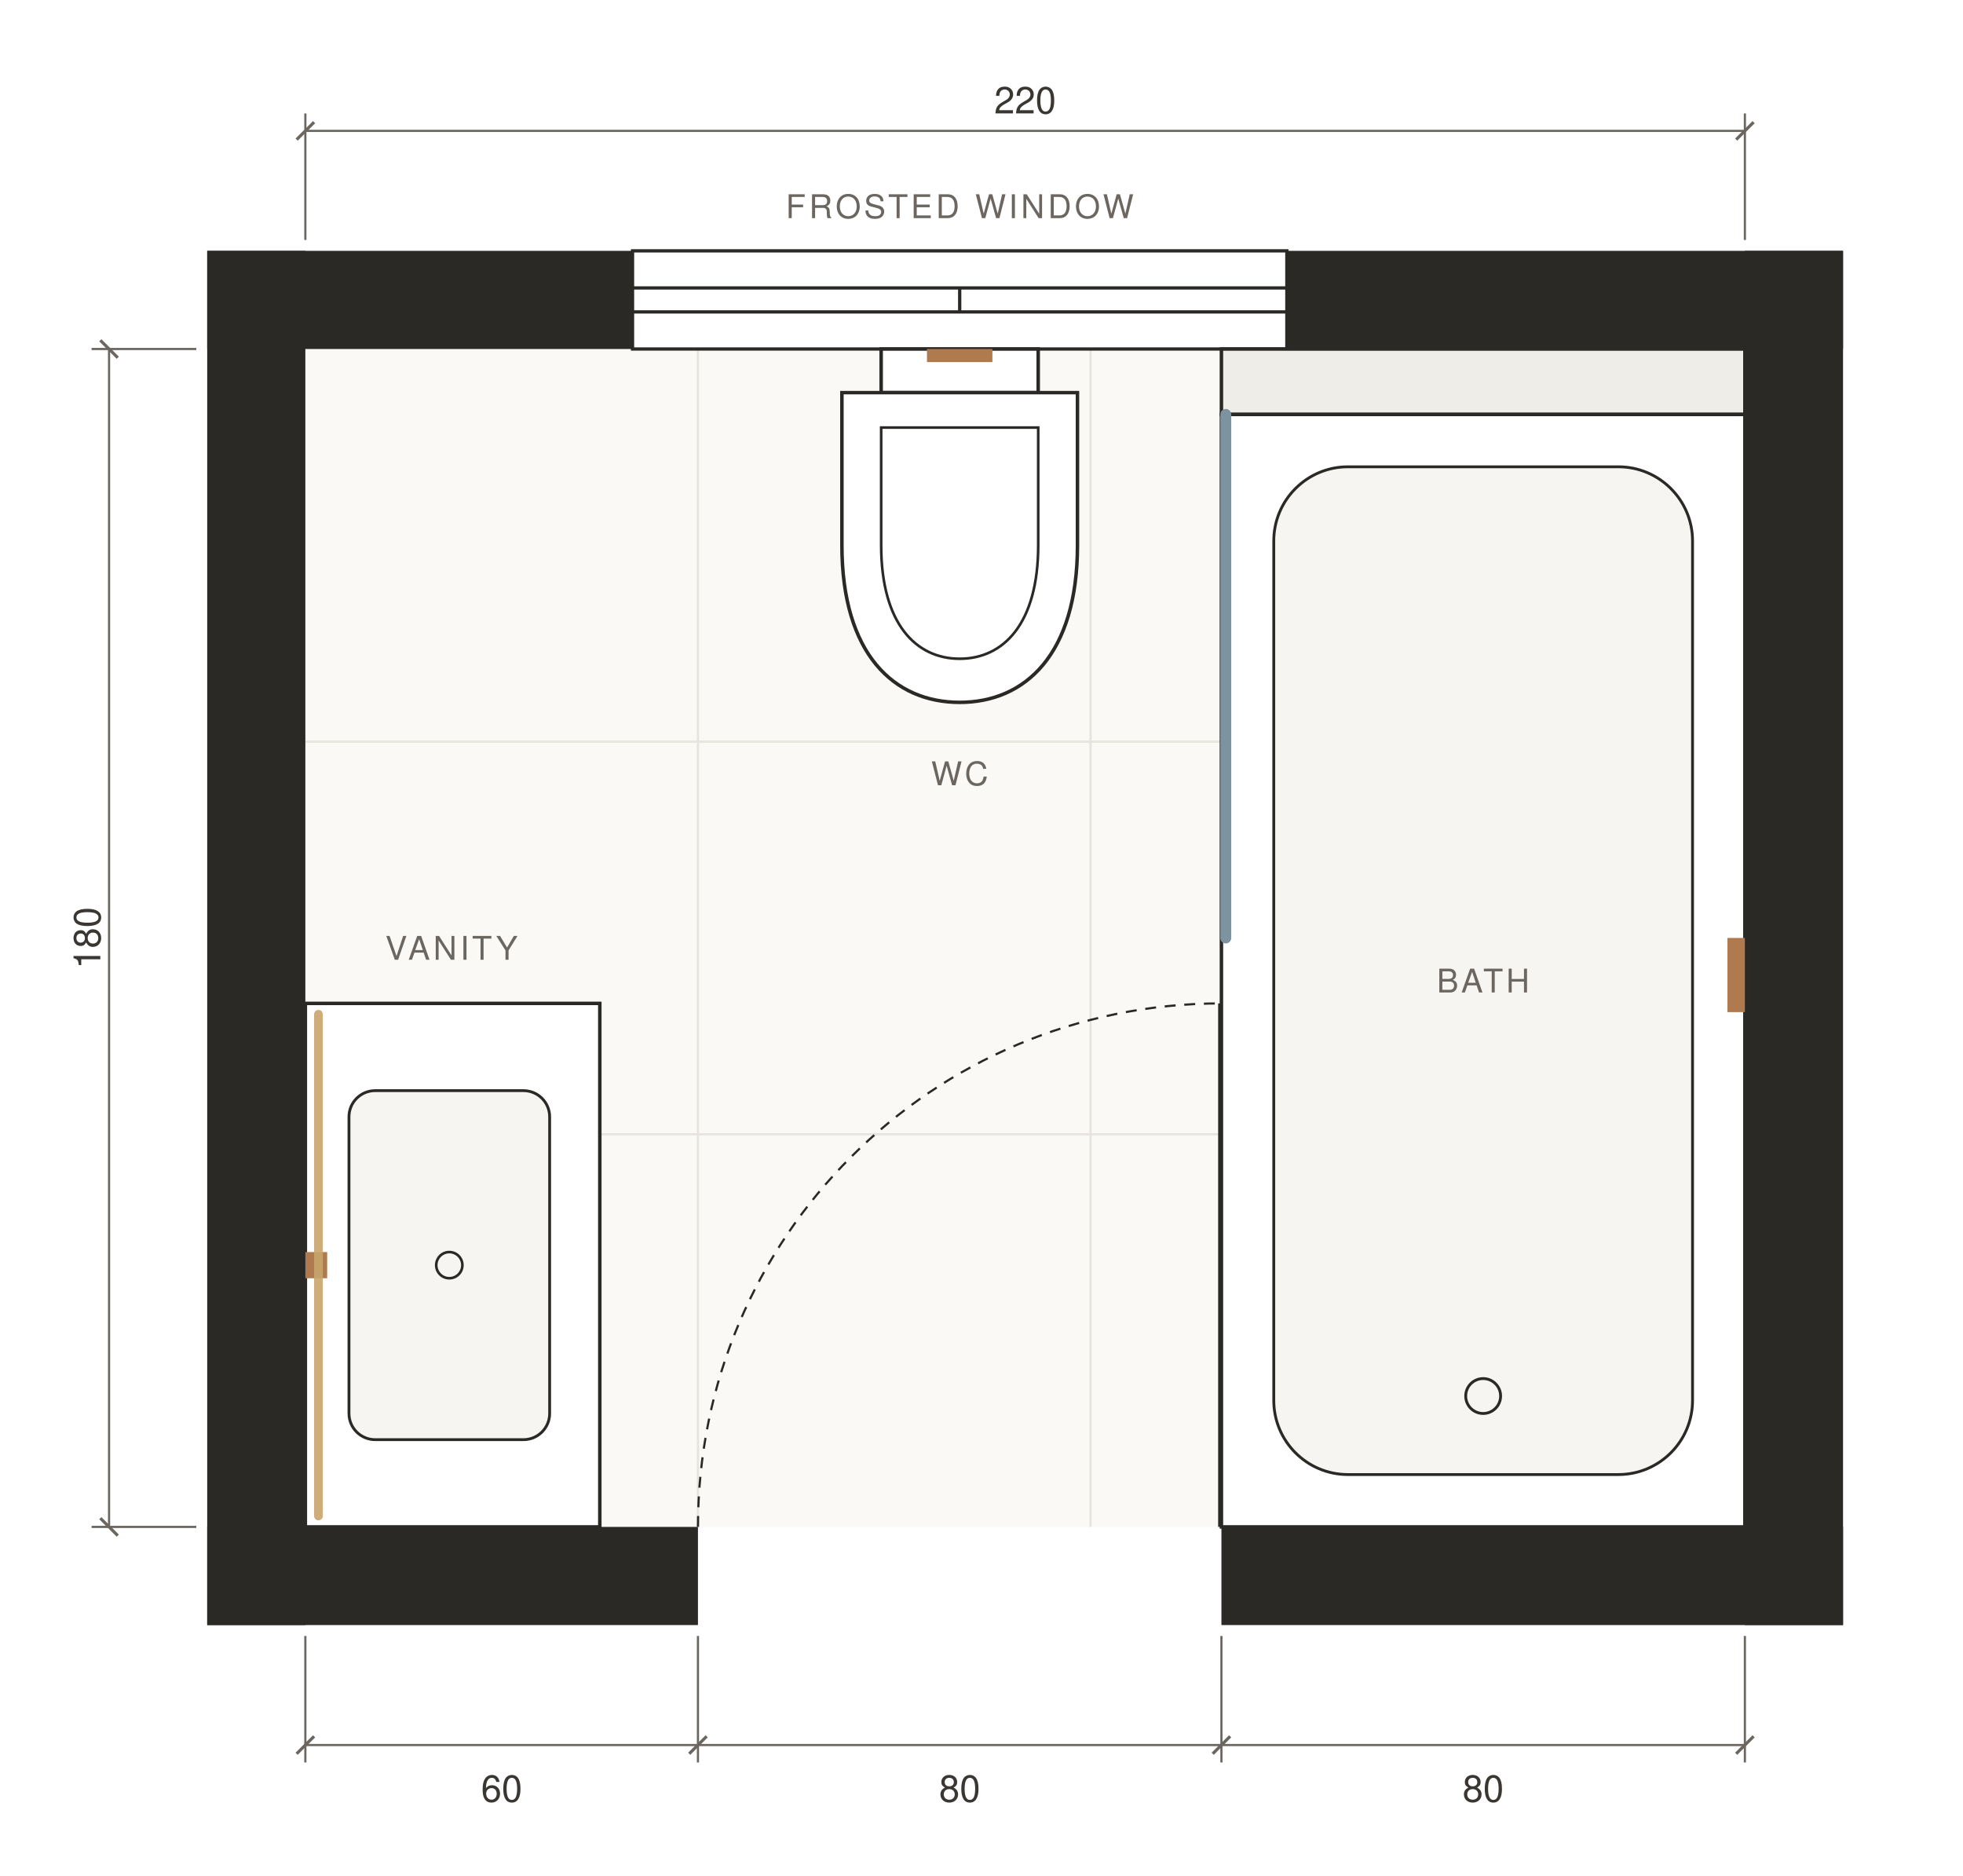
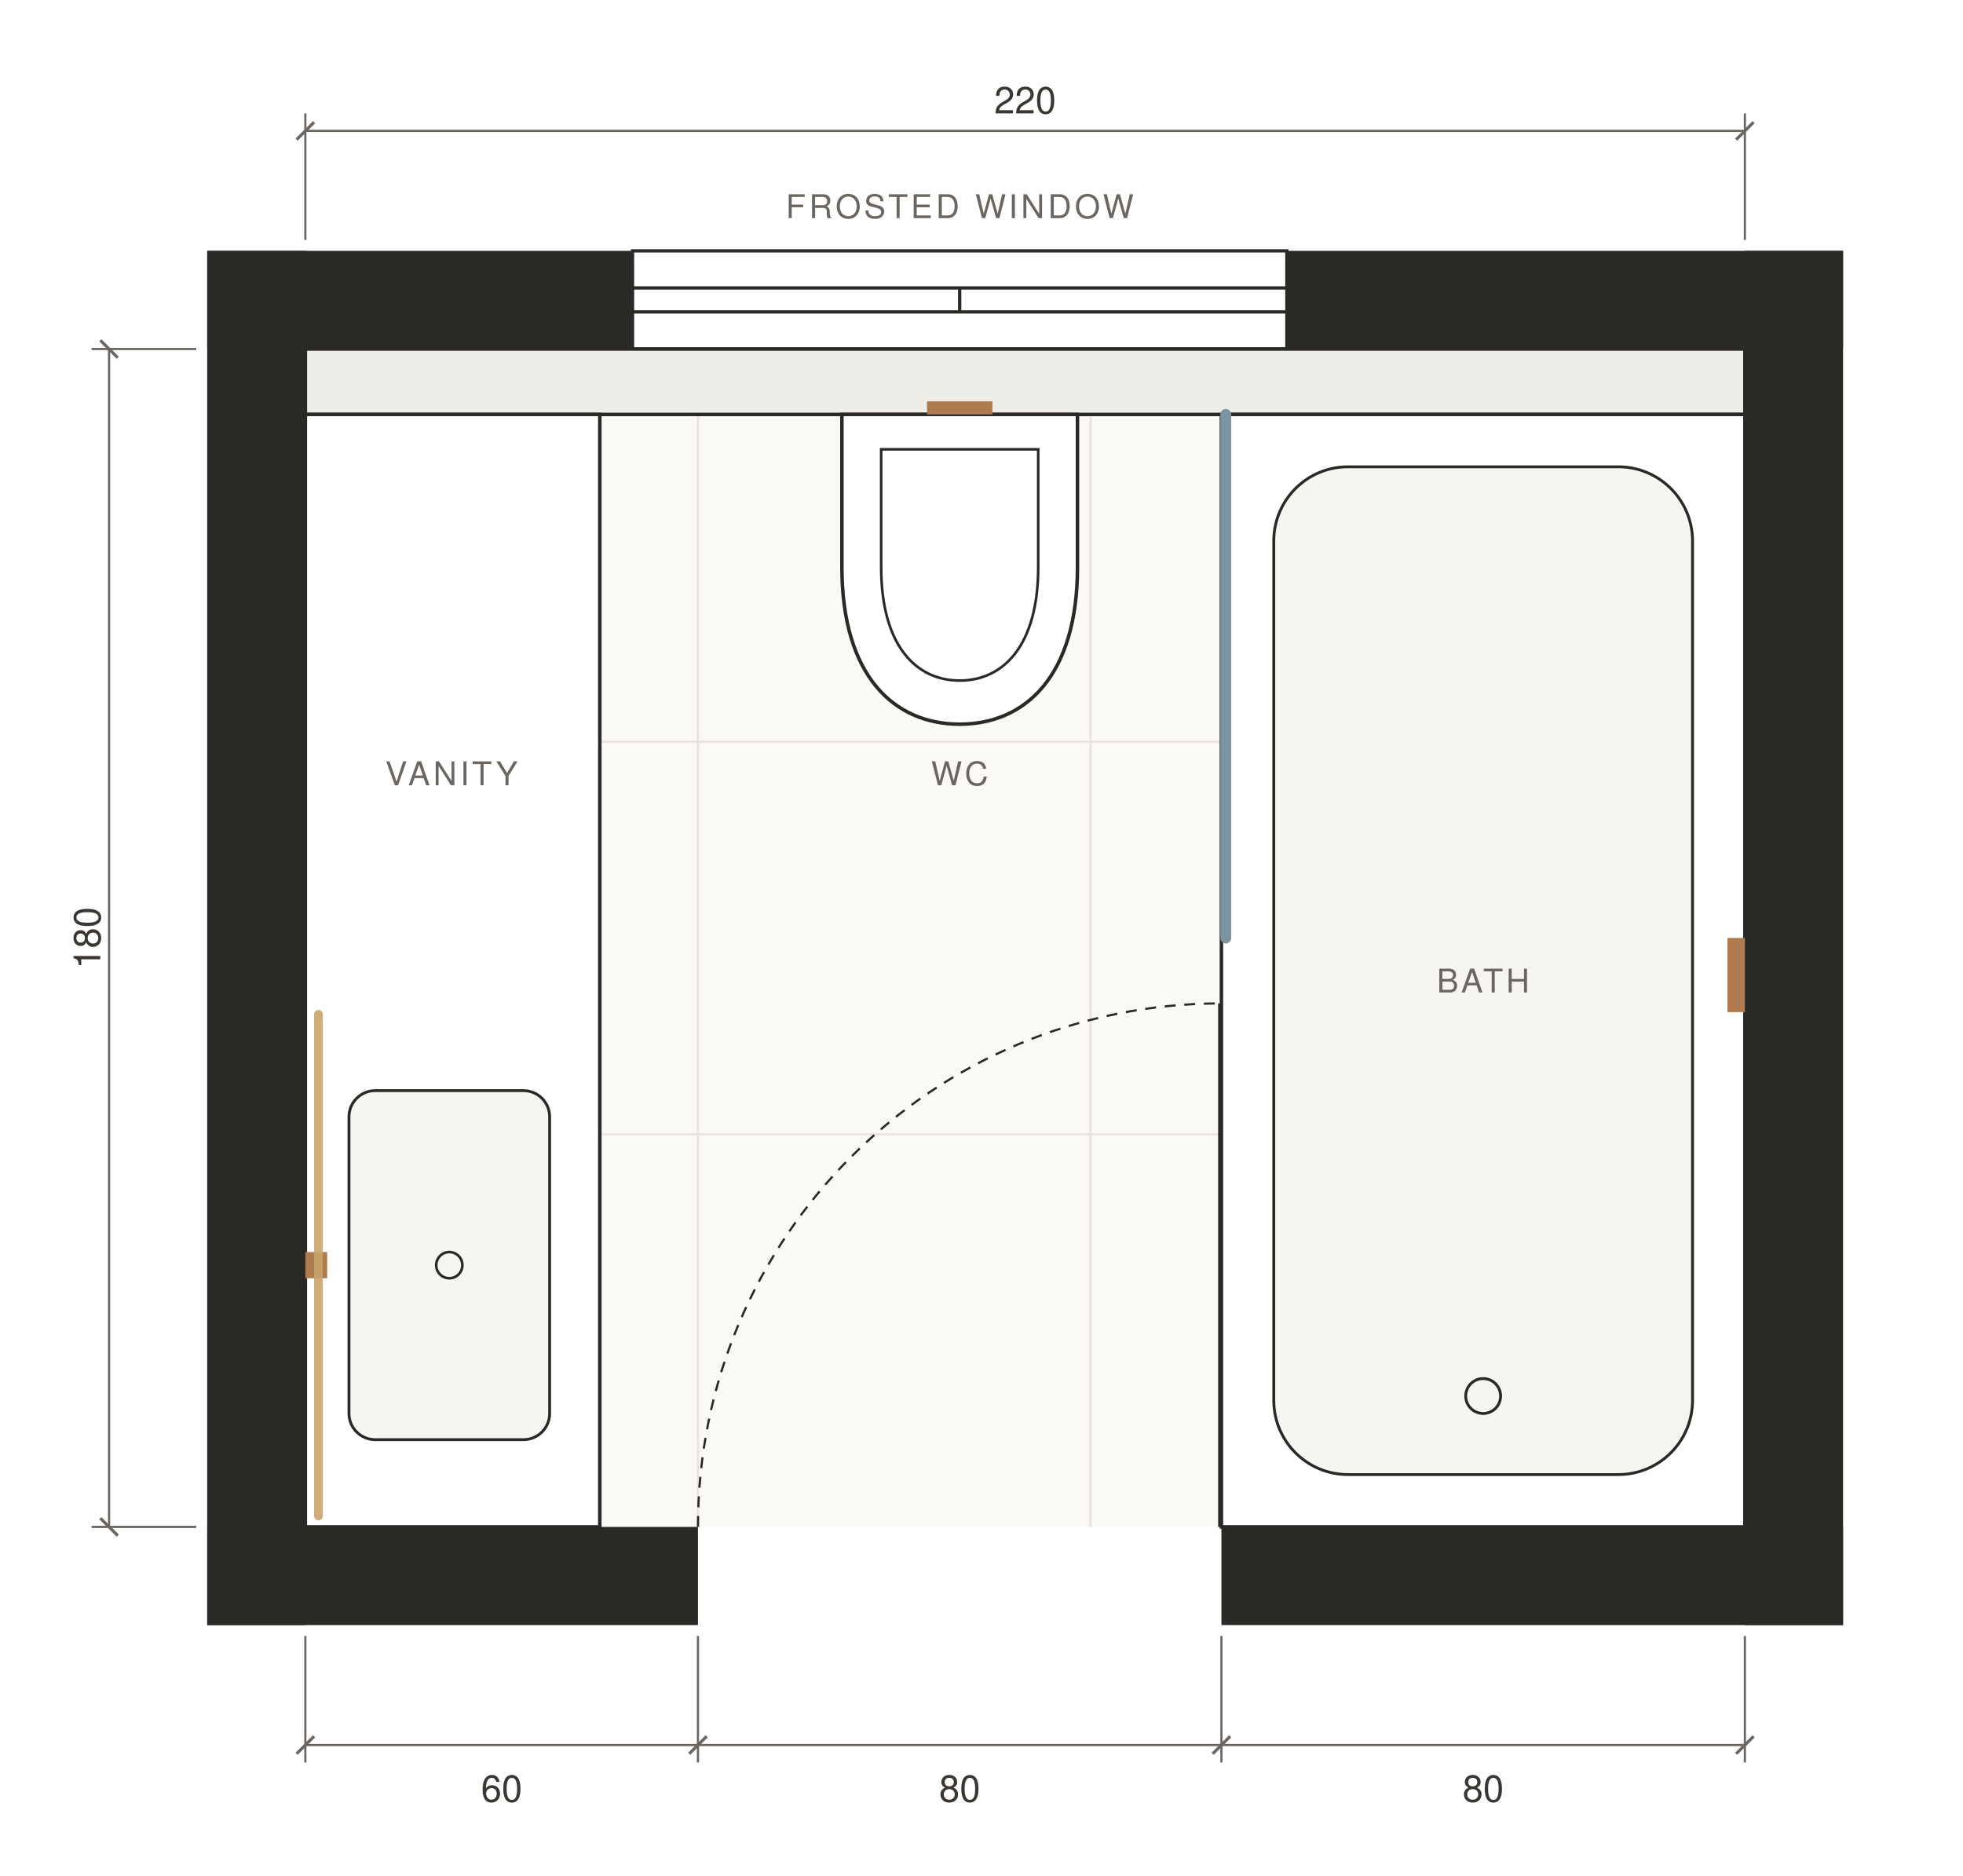
<svg xmlns="http://www.w3.org/2000/svg" viewBox="0 0 900 860" width="900" height="860" font-family="Helvetica Neue, Helvetica, Arial, sans-serif">
  <defs>
    <clipPath id="room">
      <rect x="140" y="160" width="660" height="540" />
    </clipPath>
    <marker id="tick" viewBox="0 0 10 10" refX="5" refY="5" markerWidth="10" markerHeight="10" orient="auto">
      <path d="M1 9 L9 1" stroke="#6b6660" stroke-width="1.4" />
    </marker>
  </defs>
  <rect width="900" height="860" fill="#ffffff" />
  <g clip-path="url(#room)" stroke="#e7e4de" stroke-width="1">
    <rect x="140" y="160" width="660" height="540" fill="#faf9f6" stroke="none" />
    <path d="M320 160V700M500 160V700M680 160V700M140 340H800M140 520H800" />
  </g>
  <g fill="#2b2926">
    <rect x="95" y="115" width="45" height="630" />
    <rect x="800" y="115" width="45" height="630" />
    <rect x="95" y="115" width="195" height="45" />
    <rect x="590" y="115" width="255" height="45" />
    <rect x="95" y="700" width="225" height="45" />
    <rect x="560" y="700" width="285" height="45" />
  </g>
  <g fill="none" stroke="#2b2926" stroke-width="1.5">
    <rect x="290" y="115" width="300" height="45" fill="#ffffff" />
    <line x1="290" y1="132" x2="590" y2="132" />
    <line x1="290" y1="143" x2="590" y2="143" />
    <line x1="440" y1="132" x2="440" y2="143" />
  </g>
  <g fill="none" stroke="#2b2926">
    <line x1="560" y1="700" x2="560" y2="460" stroke-width="3" />
    <path d="M320 700 A240 240 0 0 1 560 460" stroke-width="1" stroke-dasharray="5 4" />
  </g>
+   <rect x="140" y="160" width="660" height="30" fill="#efede8" stroke="#2b2926" stroke-width="1.6" />
  <g stroke="#2b2926" stroke-width="1.6">
-     <rect x="560" y="160" width="240" height="30" fill="#efede8" />
    <rect x="560" y="190" width="240" height="510" fill="#ffffff" />
    <rect x="584" y="214" width="192" height="462" rx="34" fill="#f6f5f2" stroke-width="1.3" />
    <circle cx="680" cy="640" r="8" fill="none" stroke-width="1.3" />
    <rect x="792" y="430" width="8" height="34" fill="#b07a4f" stroke="none" />
  </g>
  <line x1="562" y1="190" x2="562" y2="430" stroke="#7d93a0" stroke-width="5" stroke-linecap="round" />
-   <g stroke="#2b2926" stroke-width="1.6" fill="#ffffff">
-     <rect x="404" y="160" width="72" height="20" />
+   <g stroke="#2b2926" stroke-width="1.6" fill="#ffffff" transform="translate(0 10)">
    <path d="M386 180 H494 V250 C494 300 470 322 440 322 C410 322 386 300 386 250 Z" />
    <path d="M404 196 H476 V250 C476 286 460 302 440 302 C420 302 404 286 404 250 Z" stroke-width="1.2" />
  </g>
-   <rect x="425" y="160" width="30" height="6" fill="#b07a4f" />
+   <rect x="425" y="184" width="30" height="6" fill="#b07a4f" />
  <g stroke="#2b2926" stroke-width="1.6">
-     <rect x="140" y="460" width="135" height="240" fill="#ffffff" />
+     <rect x="140" y="190" width="135" height="510" fill="#ffffff" />
    <rect x="160" y="500" width="92" height="160" rx="12" fill="#f6f5f2" stroke-width="1.3" />
    <circle cx="206" cy="580" r="6" fill="none" stroke-width="1.2" />
  </g>
  <rect x="140" y="574" width="10" height="12" fill="#b07a4f" />
  <line x1="146" y1="465" x2="146" y2="695" stroke="#c9a46c" stroke-width="4" stroke-linecap="round" opacity=".9" />
  <g fill="#6b6660" font-size="15" letter-spacing="1.5" text-anchor="middle">
    <text x="680" y="455">BATH</text>
-     <text x="207" y="440">VANITY</text>
+     <text x="207" y="360">VANITY</text>
    <text x="440" y="360">WC</text>
    <text x="440" y="100">FROSTED WINDOW</text>
  </g>
  <g stroke="#6b6660" stroke-width="1" fill="none">
    <line x1="140" y1="60" x2="800" y2="60" marker-start="url(#tick)" marker-end="url(#tick)" />
    <line x1="140" y1="52" x2="140" y2="110" />
    <line x1="800" y1="52" x2="800" y2="110" />
    <line x1="140" y1="800" x2="800" y2="800" marker-start="url(#tick)" marker-end="url(#tick)" />
    <path d="M316 804 L324 796 M556 804 L564 796" stroke-width="1.4" />
    <line x1="320" y1="750" x2="320" y2="808" />
    <line x1="560" y1="750" x2="560" y2="808" />
    <line x1="140" y1="750" x2="140" y2="808" />
    <line x1="800" y1="750" x2="800" y2="808" />
    <line x1="50" y1="160" x2="50" y2="700" marker-start="url(#tick)" marker-end="url(#tick)" />
    <line x1="42" y1="160" x2="90" y2="160" />
    <line x1="42" y1="700" x2="90" y2="700" />
  </g>
  <g fill="#3a3632" font-size="17" text-anchor="middle">
    <text x="470" y="52">220</text>
    <text x="230" y="826">60</text>
    <text x="440" y="826">80</text>
    <text x="680" y="826">80</text>
    <text x="40" y="436" transform="rotate(-90 40 430)">180</text>
  </g>
</svg>
